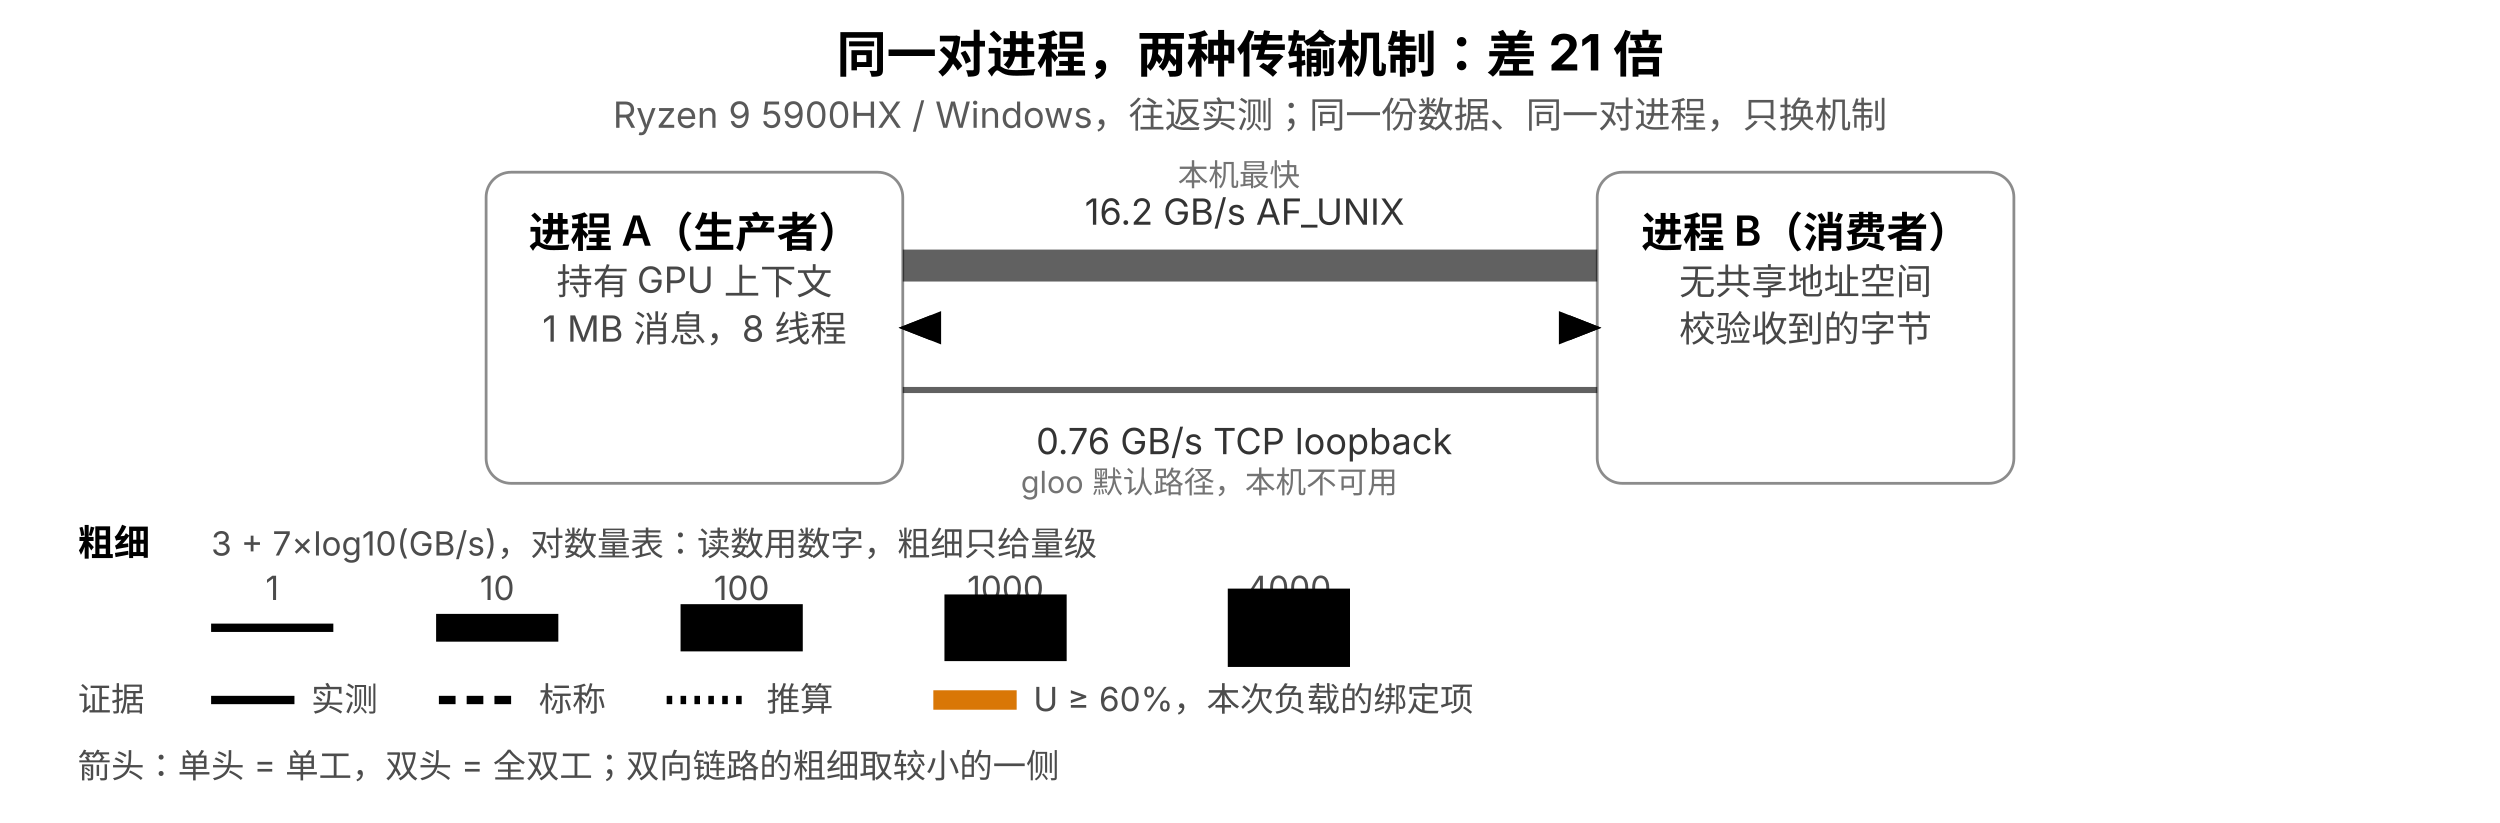
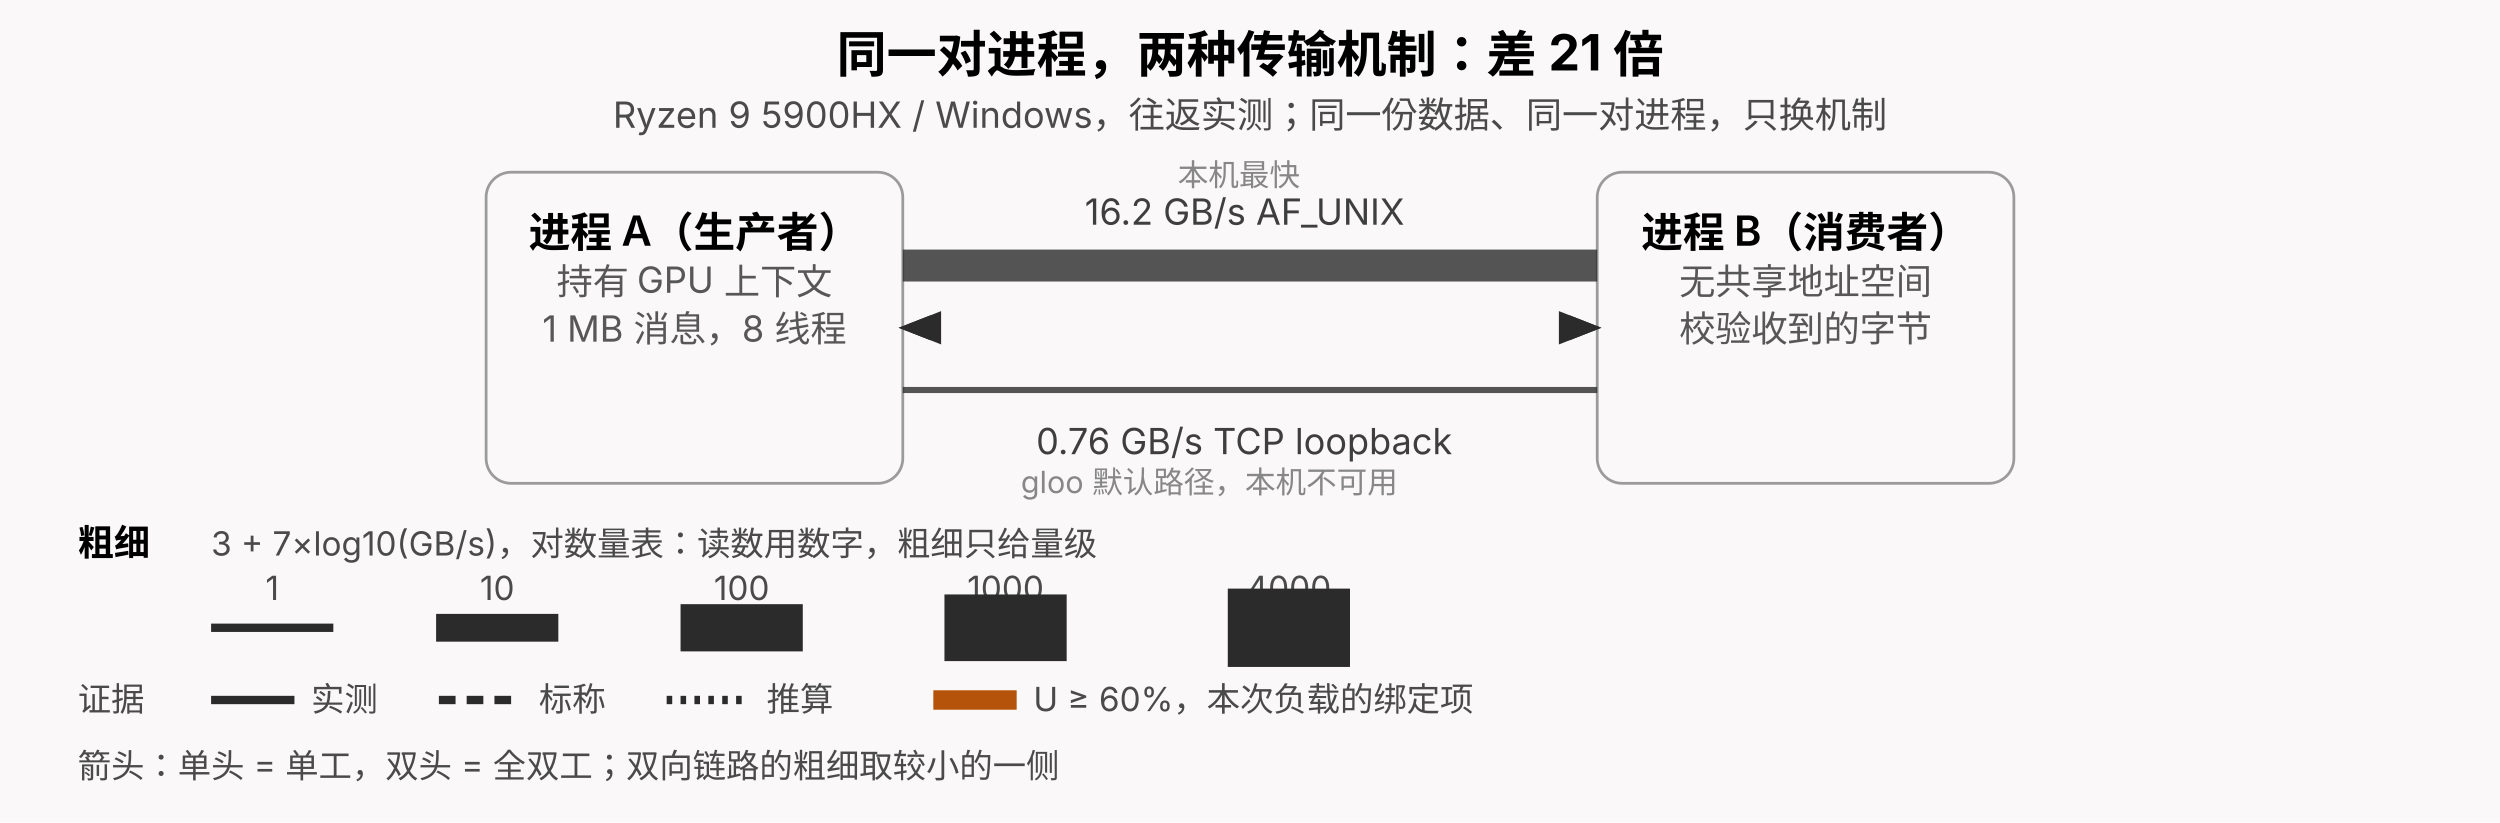
- <svg xmlns="http://www.w3.org/2000/svg" viewBox="0 0 900 296" width="900" height="296" font-family="system-ui, -apple-system, Segoe UI, sans-serif" color="currentColor">
+ <svg xmlns="http://www.w3.org/2000/svg" viewBox="0 0 900 296" width="900" height="296" font-family="system-ui, -apple-system, Segoe UI, sans-serif" color="#2b2b2b" role="img">
+   <rect width="900" height="296" fill="#faf8f8" />
  <text x="450.0" y="26" text-anchor="middle" font-size="18" font-weight="700">同一对进程，两种传输机制：差 21 倍</text>
-   <text x="450.0" y="46" text-anchor="middle" font-size="13" fill-opacity="0.65">Ryzen 9 5900HX / Windows，往返实测；同一份数据、同一对进程，只换机制</text>
-   <path d="M325.0,95.6 L575.0,95.6" stroke="currentColor" stroke-opacity="0.62" stroke-width="11.5" fill="none" />
-   <path d="M576.5,118.0 L561.2,124.0 L561.2,112.0 Z" fill="currentColor" />
-   <path d="M323.5,118.0 L338.8,112.0 L338.8,124.0 Z" fill="currentColor" />
-   <text x="390.5" y="80.9" font-size="13" fill="currentColor" fill-opacity="0.8">16.2 GB/s AF_UNIX</text>
-   <text x="424.0" y="66.9" font-size="11" fill="currentColor" fill-opacity="0.55">本机最快</text>
-   <path d="M325.0,140.4 L575.0,140.4" stroke="currentColor" stroke-opacity="0.62" stroke-width="2.2" fill="none" />
-   <path d="M576.5,118.0 L565.0,122.5 L565.0,113.5 Z" fill="currentColor" />
-   <path d="M323.5,118.0 L335.0,113.5 L335.0,122.5 Z" fill="currentColor" />
-   <text x="373.0" y="163.5" font-size="13" fill="currentColor" fill-opacity="0.8">0.76 GB/s TCP loopback</text>
-   <text x="367.5" y="177.5" font-size="11" fill="currentColor" fill-opacity="0.55">gloo 默认路径，本机不可用</text>
-   <rect x="175.0" y="62.0" width="150.0" height="112.0" rx="9" fill="none" stroke="currentColor" stroke-opacity="0.45" />
+   <text x="450.0" y="46" text-anchor="middle" font-size="13" fill-opacity="0.7">Ryzen 9 5900HX / Windows，往返实测；同一份数据、同一对进程，只换机制</text>
+   <path d="M325.0,95.6 L575.0,95.6" stroke="#2b2b2b" stroke-opacity="0.8" stroke-width="11.5" fill="none" />
+   <path d="M576.5,118.0 L561.2,124.0 L561.2,112.0 Z" fill="#2b2b2b" />
+   <path d="M323.5,118.0 L338.8,112.0 L338.8,124.0 Z" fill="#2b2b2b" />
+   <text x="390.5" y="80.9" font-size="13" fill="#2b2b2b" fill-opacity="0.9">16.2 GB/s AF_UNIX</text>
+   <text x="424.0" y="66.9" font-size="11" fill="#2b2b2b" fill-opacity="0.55">本机最快</text>
+   <path d="M325.0,140.4 L575.0,140.4" stroke="#2b2b2b" stroke-opacity="0.8" stroke-width="2.2" fill="none" />
+   <path d="M576.5,118.0 L565.0,122.5 L565.0,113.5 Z" fill="#2b2b2b" />
+   <path d="M323.5,118.0 L335.0,113.5 L335.0,122.5 Z" fill="#2b2b2b" />
+   <text x="373.0" y="163.5" font-size="13" fill="#2b2b2b" fill-opacity="0.9">0.76 GB/s TCP loopback</text>
+   <text x="367.5" y="177.5" font-size="11" fill="#2b2b2b" fill-opacity="0.55">gloo 默认路径，本机不可用</text>
+   <rect x="175.0" y="62.0" width="150.0" height="112.0" rx="9" fill="none" stroke="#2b2b2b" stroke-opacity="0.45" />
  <text x="250.0" y="89.0" text-anchor="middle" font-size="15" font-weight="600">进程 A（生产者）</text>
-   <text x="250.0" y="106.0" text-anchor="middle" font-size="13" fill="currentColor" fill-opacity="0.72">持有 GPU 上下文</text>
-   <text x="250.0" y="123.0" text-anchor="middle" font-size="13" fill="currentColor" fill-opacity="0.72">1 MB 消息，8 线程</text>
-   <rect x="575.0" y="62.0" width="150.0" height="112.0" rx="9" fill="none" stroke="currentColor" stroke-opacity="0.45" />
+   <text x="250.0" y="106.0" text-anchor="middle" font-size="13" fill="#2b2b2b" fill-opacity="0.78">持有 GPU 上下文</text>
+   <text x="250.0" y="123.0" text-anchor="middle" font-size="13" fill="#2b2b2b" fill-opacity="0.78">1 MB 消息，8 线程</text>
+   <rect x="575.0" y="62.0" width="150.0" height="112.0" rx="9" fill="none" stroke="#2b2b2b" stroke-opacity="0.45" />
  <text x="650.0" y="89.0" text-anchor="middle" font-size="15" font-weight="600">进程 B（消费者）</text>
-   <text x="650.0" y="106.0" text-anchor="middle" font-size="13" fill="currentColor" fill-opacity="0.72">无共享地址空间</text>
-   <text x="650.0" y="123.0" text-anchor="middle" font-size="13" fill="currentColor" fill-opacity="0.72">校验收到的字节</text>
+   <text x="650.0" y="106.0" text-anchor="middle" font-size="13" fill="#2b2b2b" fill-opacity="0.78">无共享地址空间</text>
+   <text x="650.0" y="123.0" text-anchor="middle" font-size="13" fill="#2b2b2b" fill-opacity="0.78">校验收到的字节</text>
  <text x="28" y="200.0" font-size="13" font-weight="600">粗细</text>
  <text x="76" y="200.0" font-size="12" fill-opacity="0.7">3 + 7×log10(GB/s)，对数量表：读数用数字，粗细只给量级</text>
  <text x="98.0" y="216.0" text-anchor="middle" font-size="12" fill-opacity="0.7">1</text>
-   <line x1="76.0" y1="226.0" x2="120.0" y2="226.0" stroke="currentColor" stroke-width="3.0" />
+   <line x1="76.0" y1="226.0" x2="120.0" y2="226.0" stroke="#2b2b2b" stroke-width="3.0" />
  <text x="179.0" y="216.0" text-anchor="middle" font-size="12" fill-opacity="0.7">10</text>
-   <line x1="157.0" y1="226.0" x2="201.0" y2="226.0" stroke="currentColor" stroke-width="10.0" />
+   <line x1="157.0" y1="226.0" x2="201.0" y2="226.0" stroke="#2b2b2b" stroke-width="10.0" />
  <text x="267.0" y="216.0" text-anchor="middle" font-size="12" fill-opacity="0.7">100</text>
-   <line x1="245.0" y1="226.0" x2="289.0" y2="226.0" stroke="currentColor" stroke-width="17.0" />
+   <line x1="245.0" y1="226.0" x2="289.0" y2="226.0" stroke="#2b2b2b" stroke-width="17.0" />
  <text x="362.0" y="216.0" text-anchor="middle" font-size="12" fill-opacity="0.7">1000</text>
-   <line x1="340.0" y1="226.0" x2="384.0" y2="226.0" stroke="currentColor" stroke-width="24.0" />
+   <line x1="340.0" y1="226.0" x2="384.0" y2="226.0" stroke="#2b2b2b" stroke-width="24.0" />
  <text x="464.0" y="216.0" text-anchor="middle" font-size="12" fill-opacity="0.7">4000</text>
-   <line x1="442.0" y1="226.0" x2="486.0" y2="226.0" stroke="currentColor" stroke-width="28.2" />
+   <line x1="442.0" y1="226.0" x2="486.0" y2="226.0" stroke="#2b2b2b" stroke-width="28.2" />
  <text x="28" y="256.0" font-size="12" fill-opacity="0.7">证据</text>
-   <line x1="76" y1="252.0" x2="106" y2="252.0" stroke="currentColor" stroke-width="3" stroke-dasharray="" />
+   <line x1="76" y1="252.0" x2="106" y2="252.0" stroke="#2b2b2b" stroke-width="3" stroke-dasharray="" />
  <text x="112" y="256.0" font-size="12" fill-opacity="0.7">实测</text>
-   <line x1="158.0" y1="252.0" x2="188.0" y2="252.0" stroke="currentColor" stroke-width="3" stroke-dasharray="6 4" />
+   <line x1="158.0" y1="252.0" x2="188.0" y2="252.0" stroke="#2b2b2b" stroke-width="3" stroke-dasharray="6 4" />
  <text x="194.0" y="256.0" font-size="12" fill-opacity="0.7">标称</text>
-   <line x1="240.0" y1="252.0" x2="270.0" y2="252.0" stroke="currentColor" stroke-width="3" stroke-dasharray="2 3" />
+   <line x1="240.0" y1="252.0" x2="270.0" y2="252.0" stroke="#2b2b2b" stroke-width="3" stroke-dasharray="2 3" />
  <text x="276.0" y="256.0" font-size="12" fill-opacity="0.7">推算</text>
-   <line x1="336.0" y1="252.0" x2="366.0" y2="252.0" stroke="#d97706" stroke-width="7" />
+   <line x1="336.0" y1="252.0" x2="366.0" y2="252.0" stroke="#b45309" stroke-width="7" />
  <text x="372.0" y="256.0" font-size="12" fill-opacity="0.7">U ≥ 60%，本次负载的绑定项</text>
  <text x="28" y="280.0" font-size="12" fill-opacity="0.7">箭头：单头 = 单工，双头 = 全双工；双向链路的粗细取较小的一侧</text>
</svg>
